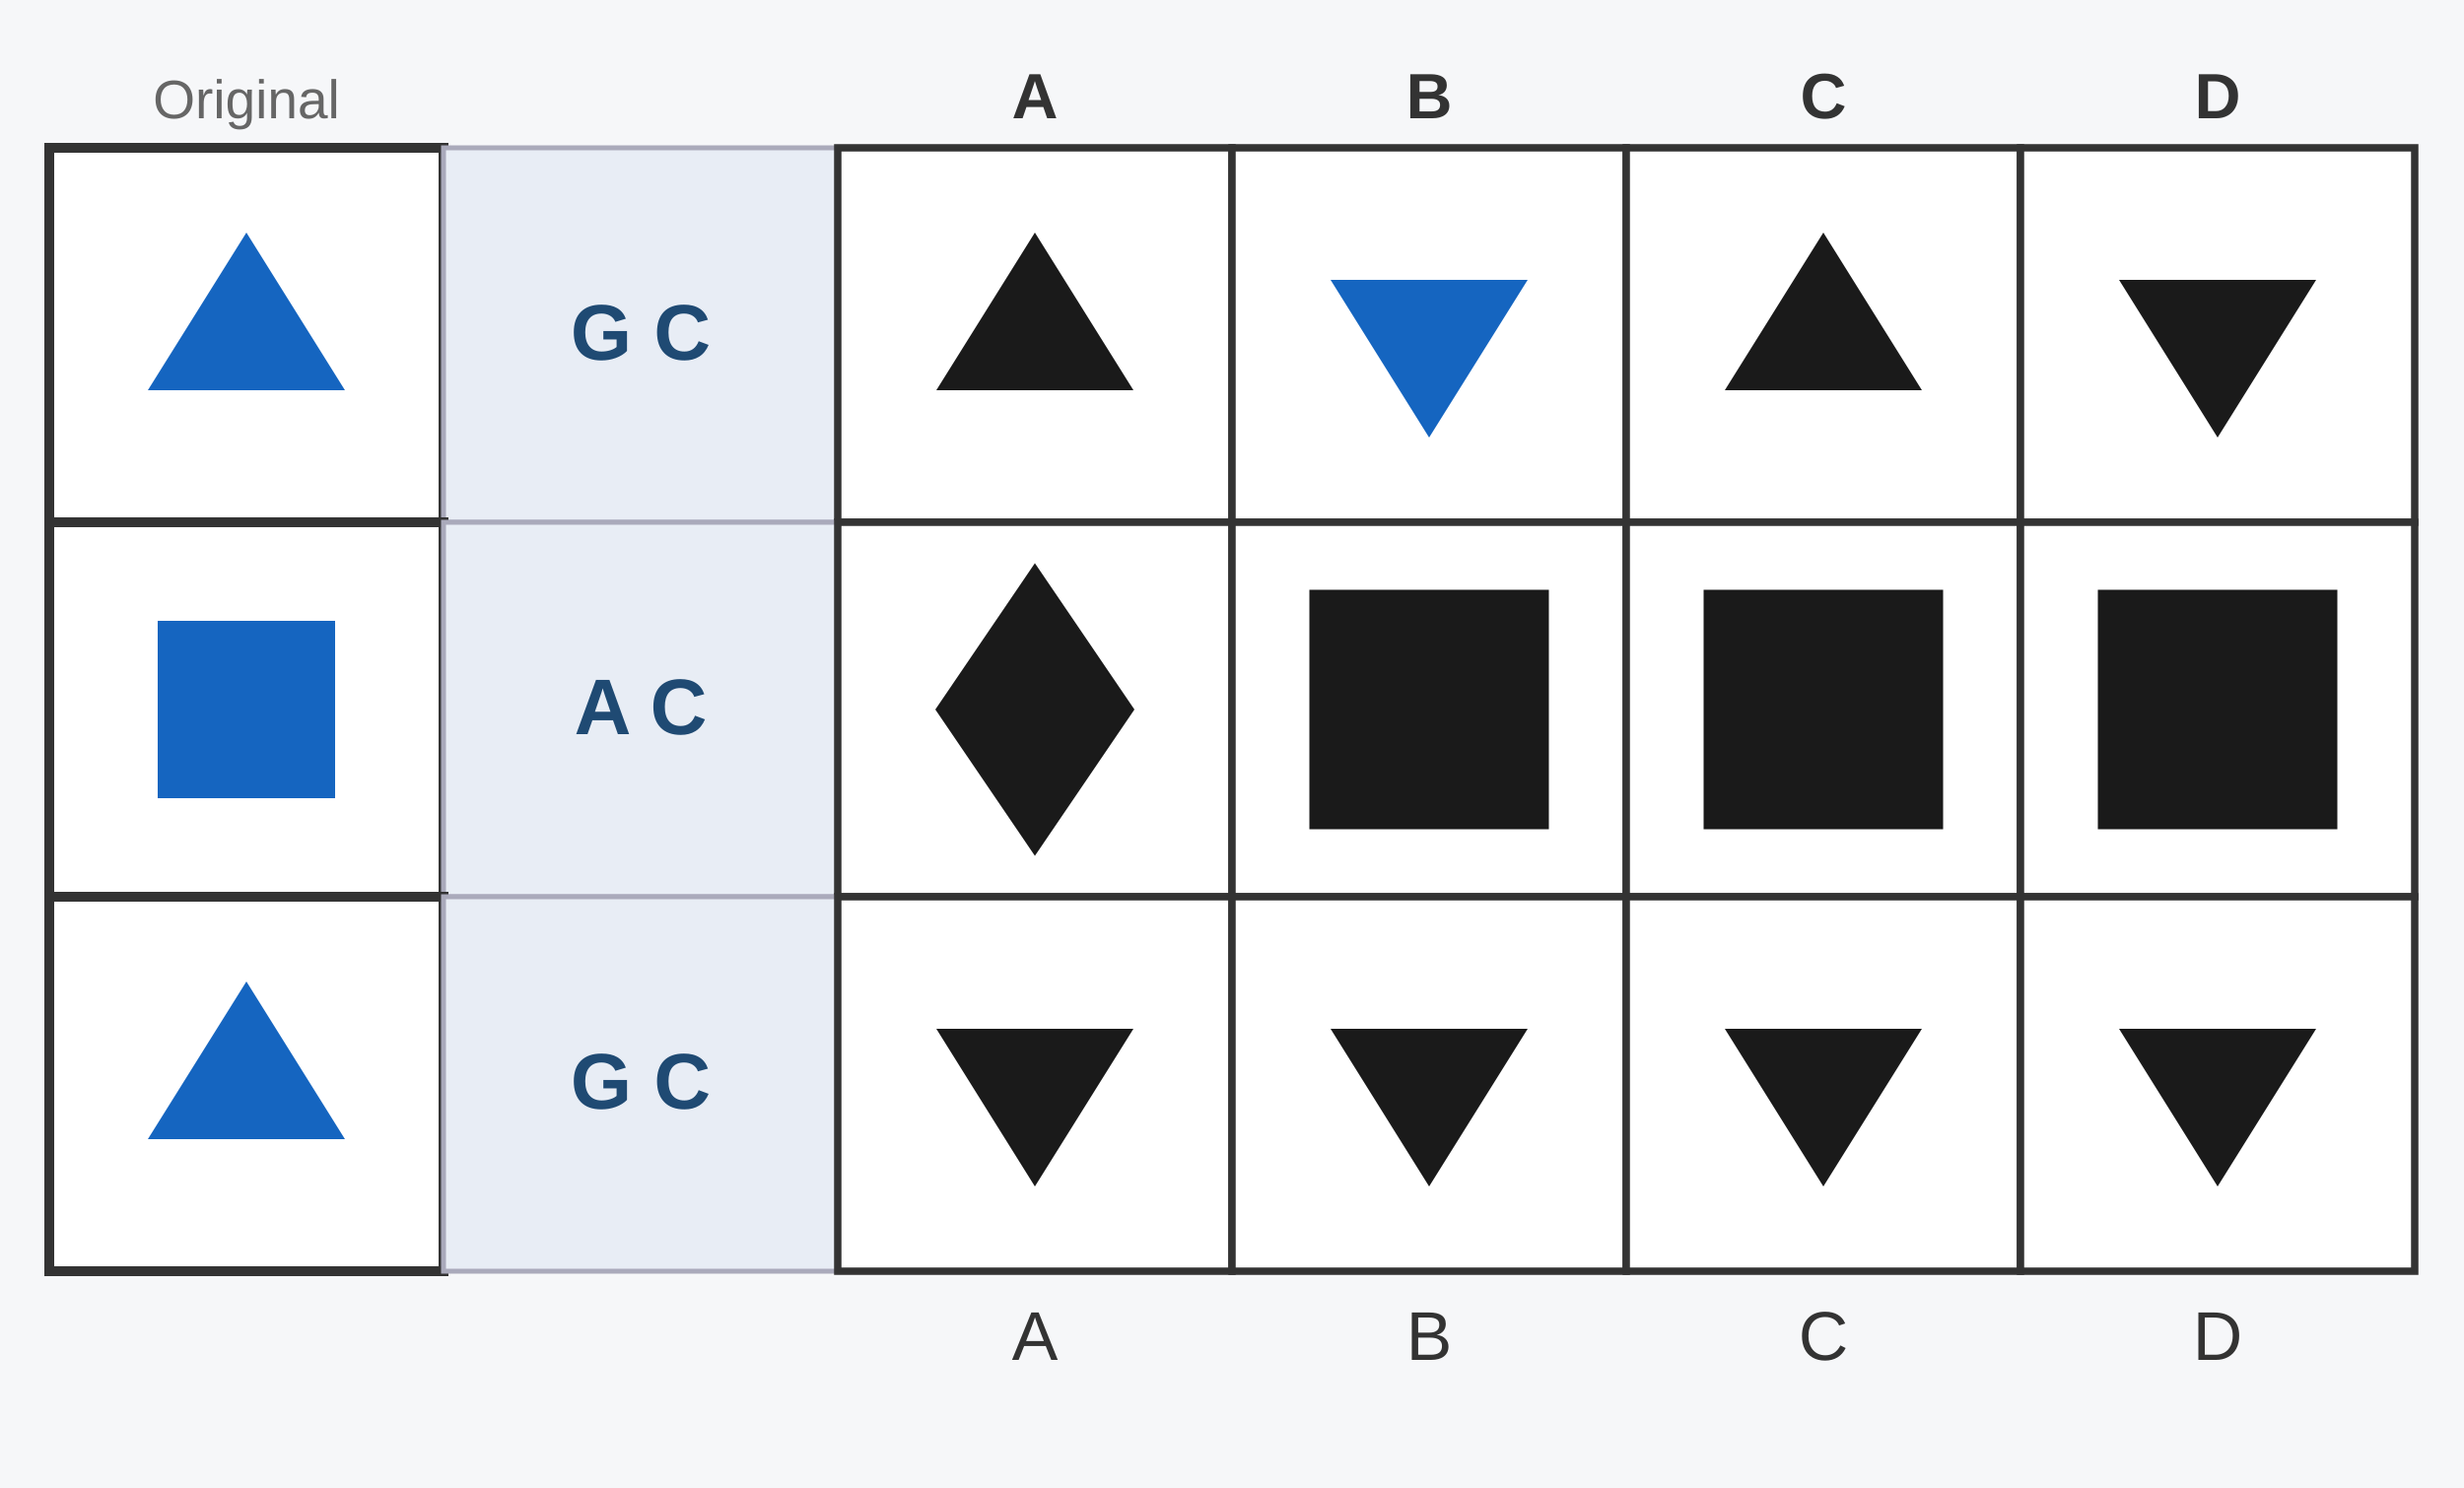
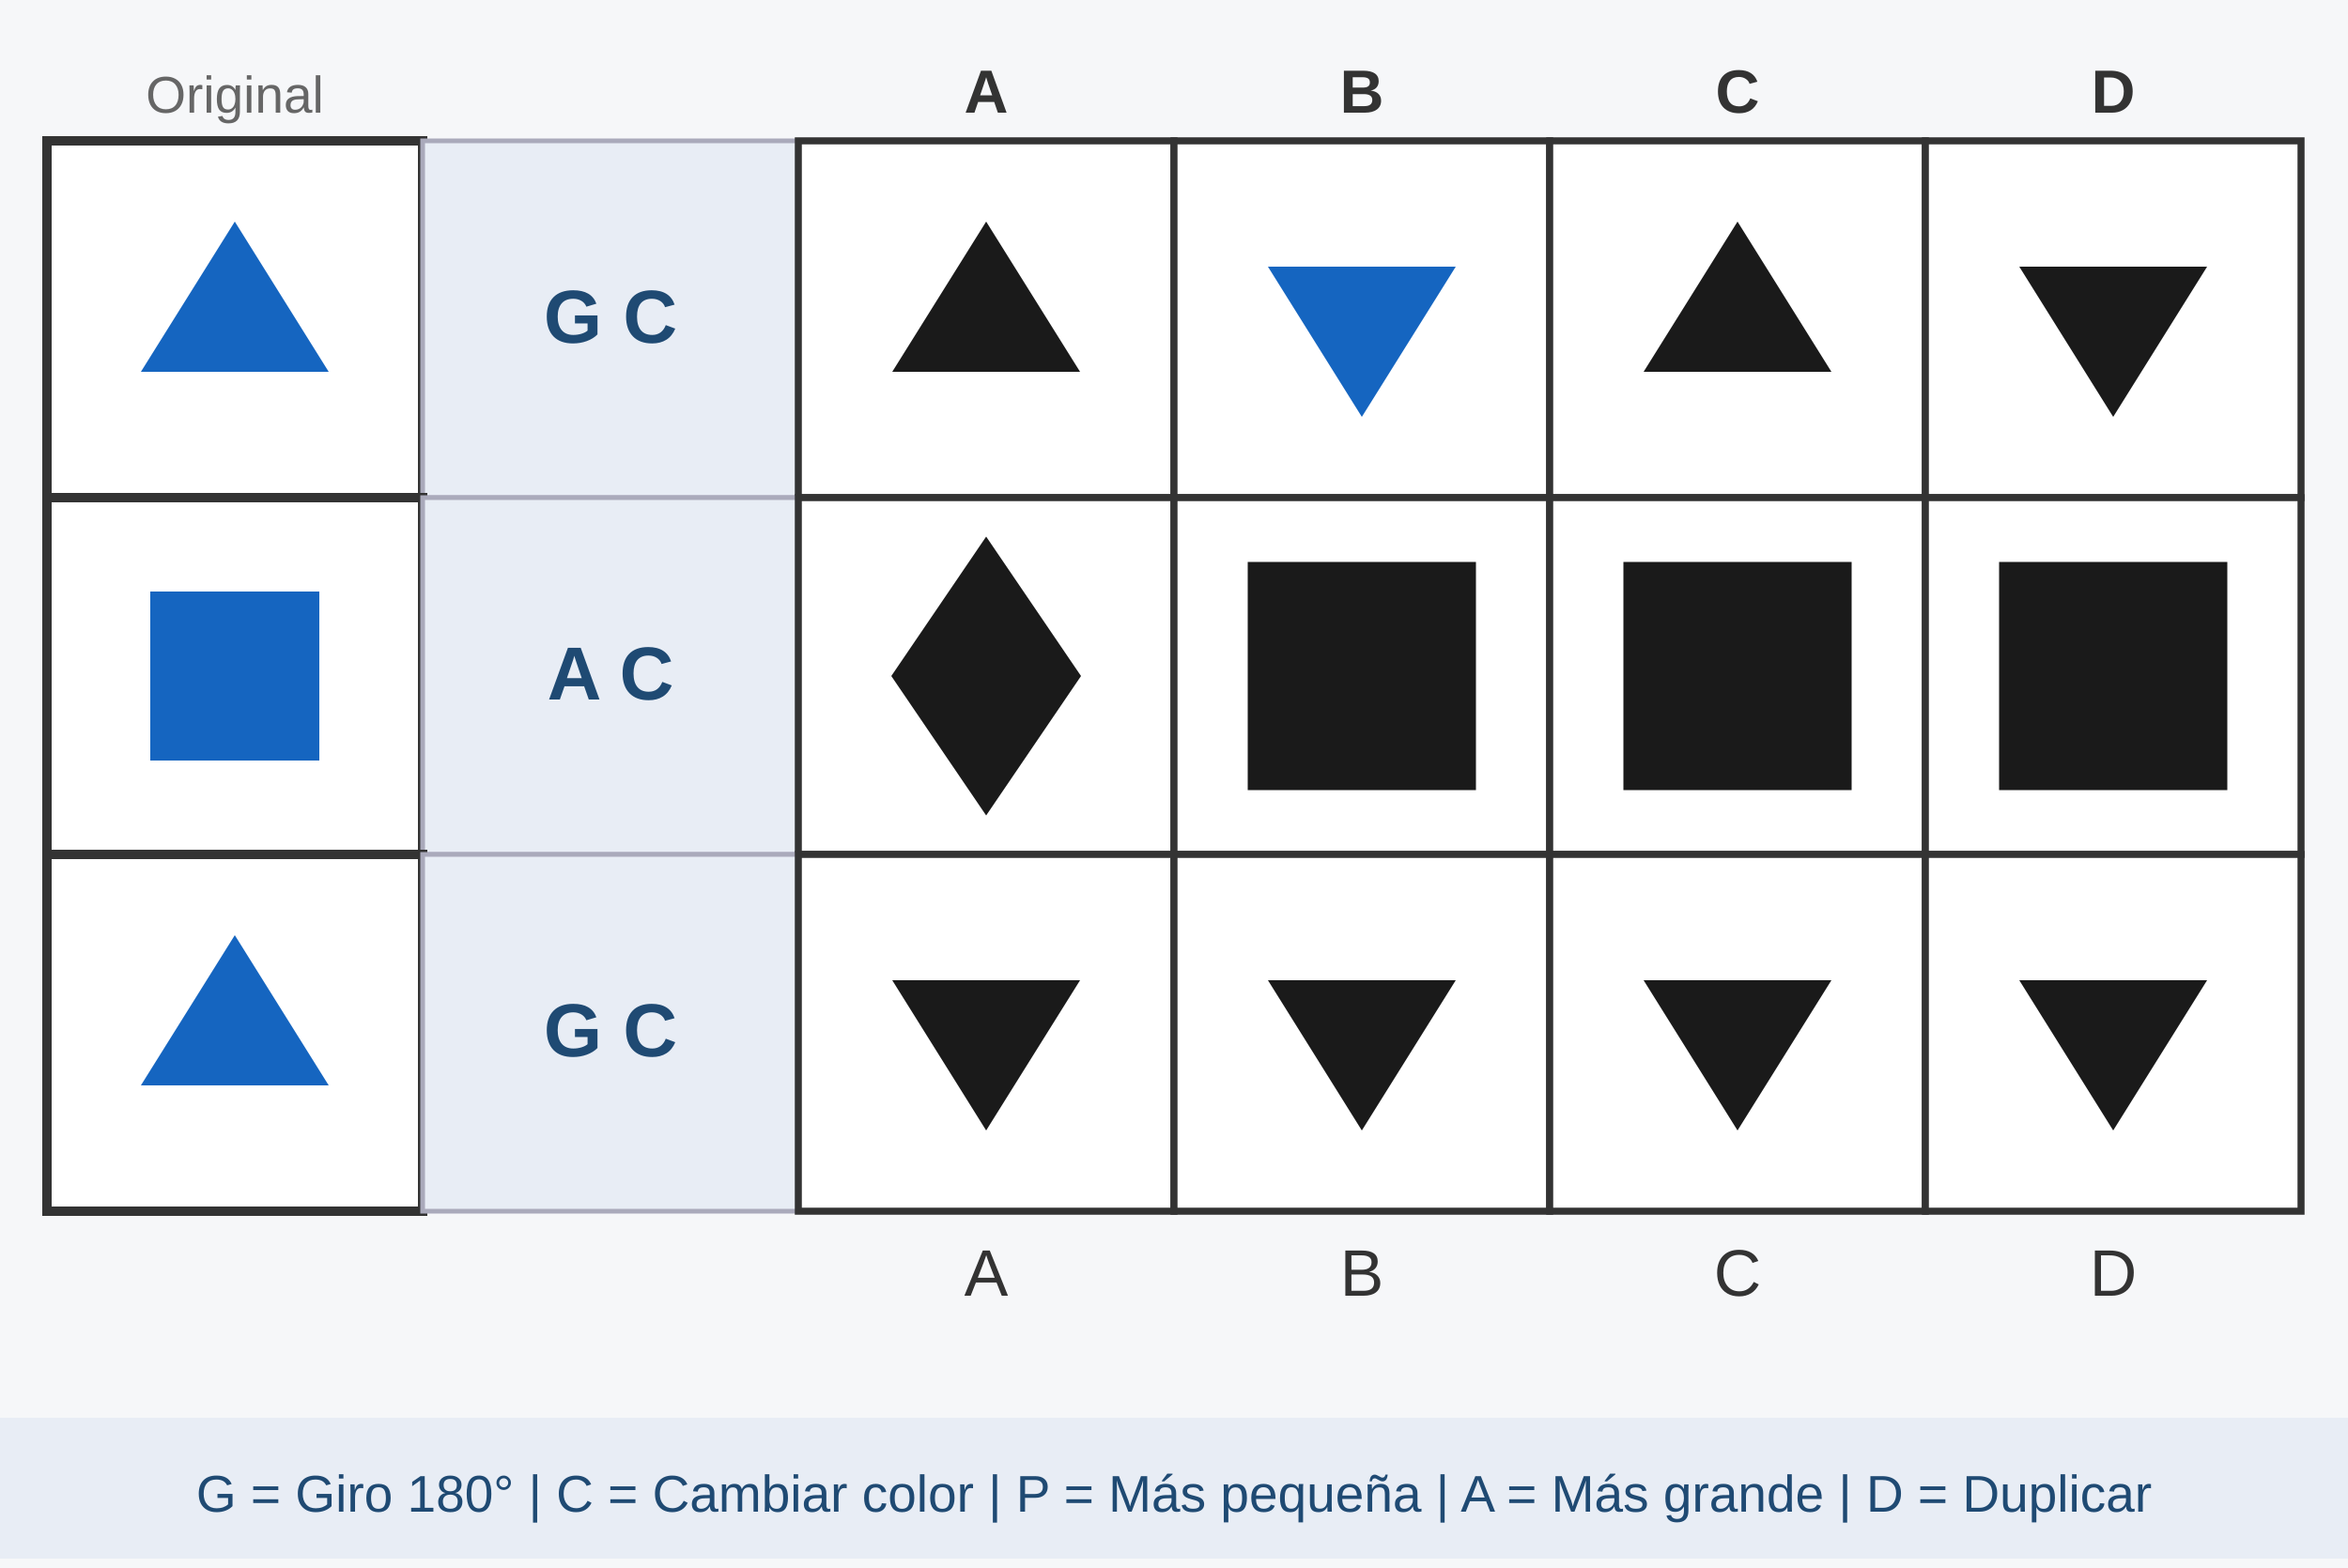
- <svg xmlns="http://www.w3.org/2000/svg" width="500" height="302" viewBox="0 0 500 302" font-family="Arial,sans-serif">
+ <svg xmlns="http://www.w3.org/2000/svg" width="500" height="334" viewBox="0 0 500 334" font-family="Arial,sans-serif">
  <rect width="100%" height="100%" fill="#f6f7f9" />
  <text x="50" y="24" font-size="11" fill="#666" text-anchor="middle">Original</text>
  <text x="210" y="24" font-size="13" font-weight="700" fill="#333" text-anchor="middle">A</text>
  <text x="290" y="24" font-size="13" font-weight="700" fill="#333" text-anchor="middle">B</text>
  <text x="370" y="24" font-size="13" font-weight="700" fill="#333" text-anchor="middle">C</text>
  <text x="450" y="24" font-size="13" font-weight="700" fill="#333" text-anchor="middle">D</text>
  <rect x="10" y="30" width="80" height="76" fill="white" stroke="#333" stroke-width="2" />
  <polygon points="50.0,47.2 30.0,79.2 70.0,79.2" fill="#1565C0" />
  <rect x="90" y="30" width="80" height="76" fill="#e8edf5" stroke="#aab" stroke-width="1" />
  <text x="130" y="73" font-size="16" font-weight="700" fill="#1f4a73" text-anchor="middle">G C</text>
  <rect x="170" y="30" width="80" height="76" fill="white" stroke="#333" stroke-width="1.5" />
  <polygon points="210.0,47.2 190.0,79.2 230.0,79.2" fill="#1a1a1a" />
  <rect x="250" y="30" width="80" height="76" fill="white" stroke="#333" stroke-width="1.5" />
  <polygon points="290.0,88.8 270.0,56.8 310.0,56.8" fill="#1565C0" />
  <rect x="330" y="30" width="80" height="76" fill="white" stroke="#333" stroke-width="1.5" />
  <polygon points="370.0,47.2 350.0,79.2 390.0,79.2" fill="#1a1a1a" />
  <rect x="410" y="30" width="80" height="76" fill="white" stroke="#333" stroke-width="1.5" />
  <polygon points="450.0,88.8 430.0,56.8 470.0,56.8" fill="#1a1a1a" />
  <rect x="10" y="106" width="80" height="76" fill="white" stroke="#333" stroke-width="2" />
  <rect x="32.0" y="126.0" width="36.0" height="36.0" fill="#1565C0" />
  <rect x="90" y="106" width="80" height="76" fill="#e8edf5" stroke="#aab" stroke-width="1" />
  <text x="130" y="149" font-size="16" font-weight="700" fill="#1f4a73" text-anchor="middle">A C</text>
  <rect x="170" y="106" width="80" height="76" fill="white" stroke="#333" stroke-width="1.5" />
  <polygon points="210.0,114.3 230.2,144.0 210.0,173.7 189.8,144.0" fill="#1a1a1a" />
  <rect x="250" y="106" width="80" height="76" fill="white" stroke="#333" stroke-width="1.5" />
  <rect x="265.7" y="119.7" width="48.6" height="48.6" fill="#1a1a1a" />
  <rect x="330" y="106" width="80" height="76" fill="white" stroke="#333" stroke-width="1.5" />
  <rect x="345.7" y="119.7" width="48.6" height="48.6" fill="#1a1a1a" />
  <rect x="410" y="106" width="80" height="76" fill="white" stroke="#333" stroke-width="1.5" />
  <rect x="425.7" y="119.7" width="48.6" height="48.6" fill="#1a1a1a" />
  <rect x="10" y="182" width="80" height="76" fill="white" stroke="#333" stroke-width="2" />
  <polygon points="50.0,199.2 30.0,231.2 70.0,231.2" fill="#1565C0" />
  <rect x="90" y="182" width="80" height="76" fill="#e8edf5" stroke="#aab" stroke-width="1" />
  <text x="130" y="225" font-size="16" font-weight="700" fill="#1f4a73" text-anchor="middle">G C</text>
  <rect x="170" y="182" width="80" height="76" fill="white" stroke="#333" stroke-width="1.5" />
  <polygon points="210.0,240.8 190.0,208.8 230.0,208.8" fill="#1a1a1a" />
  <rect x="250" y="182" width="80" height="76" fill="white" stroke="#333" stroke-width="1.5" />
  <polygon points="290.0,240.8 270.0,208.8 310.0,208.8" fill="#1a1a1a" />
  <rect x="330" y="182" width="80" height="76" fill="white" stroke="#333" stroke-width="1.5" />
  <polygon points="370.0,240.8 350.0,208.8 390.0,208.8" fill="#1a1a1a" />
  <rect x="410" y="182" width="80" height="76" fill="white" stroke="#333" stroke-width="1.5" />
  <polygon points="450.0,240.8 430.0,208.8 470.0,208.8" fill="#1a1a1a" />
  <text x="210" y="276" font-size="14" font-weight="normal" fill="#333" text-anchor="middle">A</text>
  <text x="290" y="276" font-size="14" font-weight="normal" fill="#333" text-anchor="middle">B</text>
  <text x="370" y="276" font-size="14" font-weight="normal" fill="#333" text-anchor="middle">C</text>
  <text x="450" y="276" font-size="14" font-weight="normal" fill="#333" text-anchor="middle">D</text>
+   <rect x="0" y="302" width="500" height="30" fill="#e8edf5" />
+   <text x="250" y="322" font-size="11" fill="#1f4a73" text-anchor="middle" font-family="Arial,sans-serif">G = Giro 180°  |  C = Cambiar color  |  P = Más pequeña  |  A = Más grande  |  D = Duplicar</text>
</svg>
